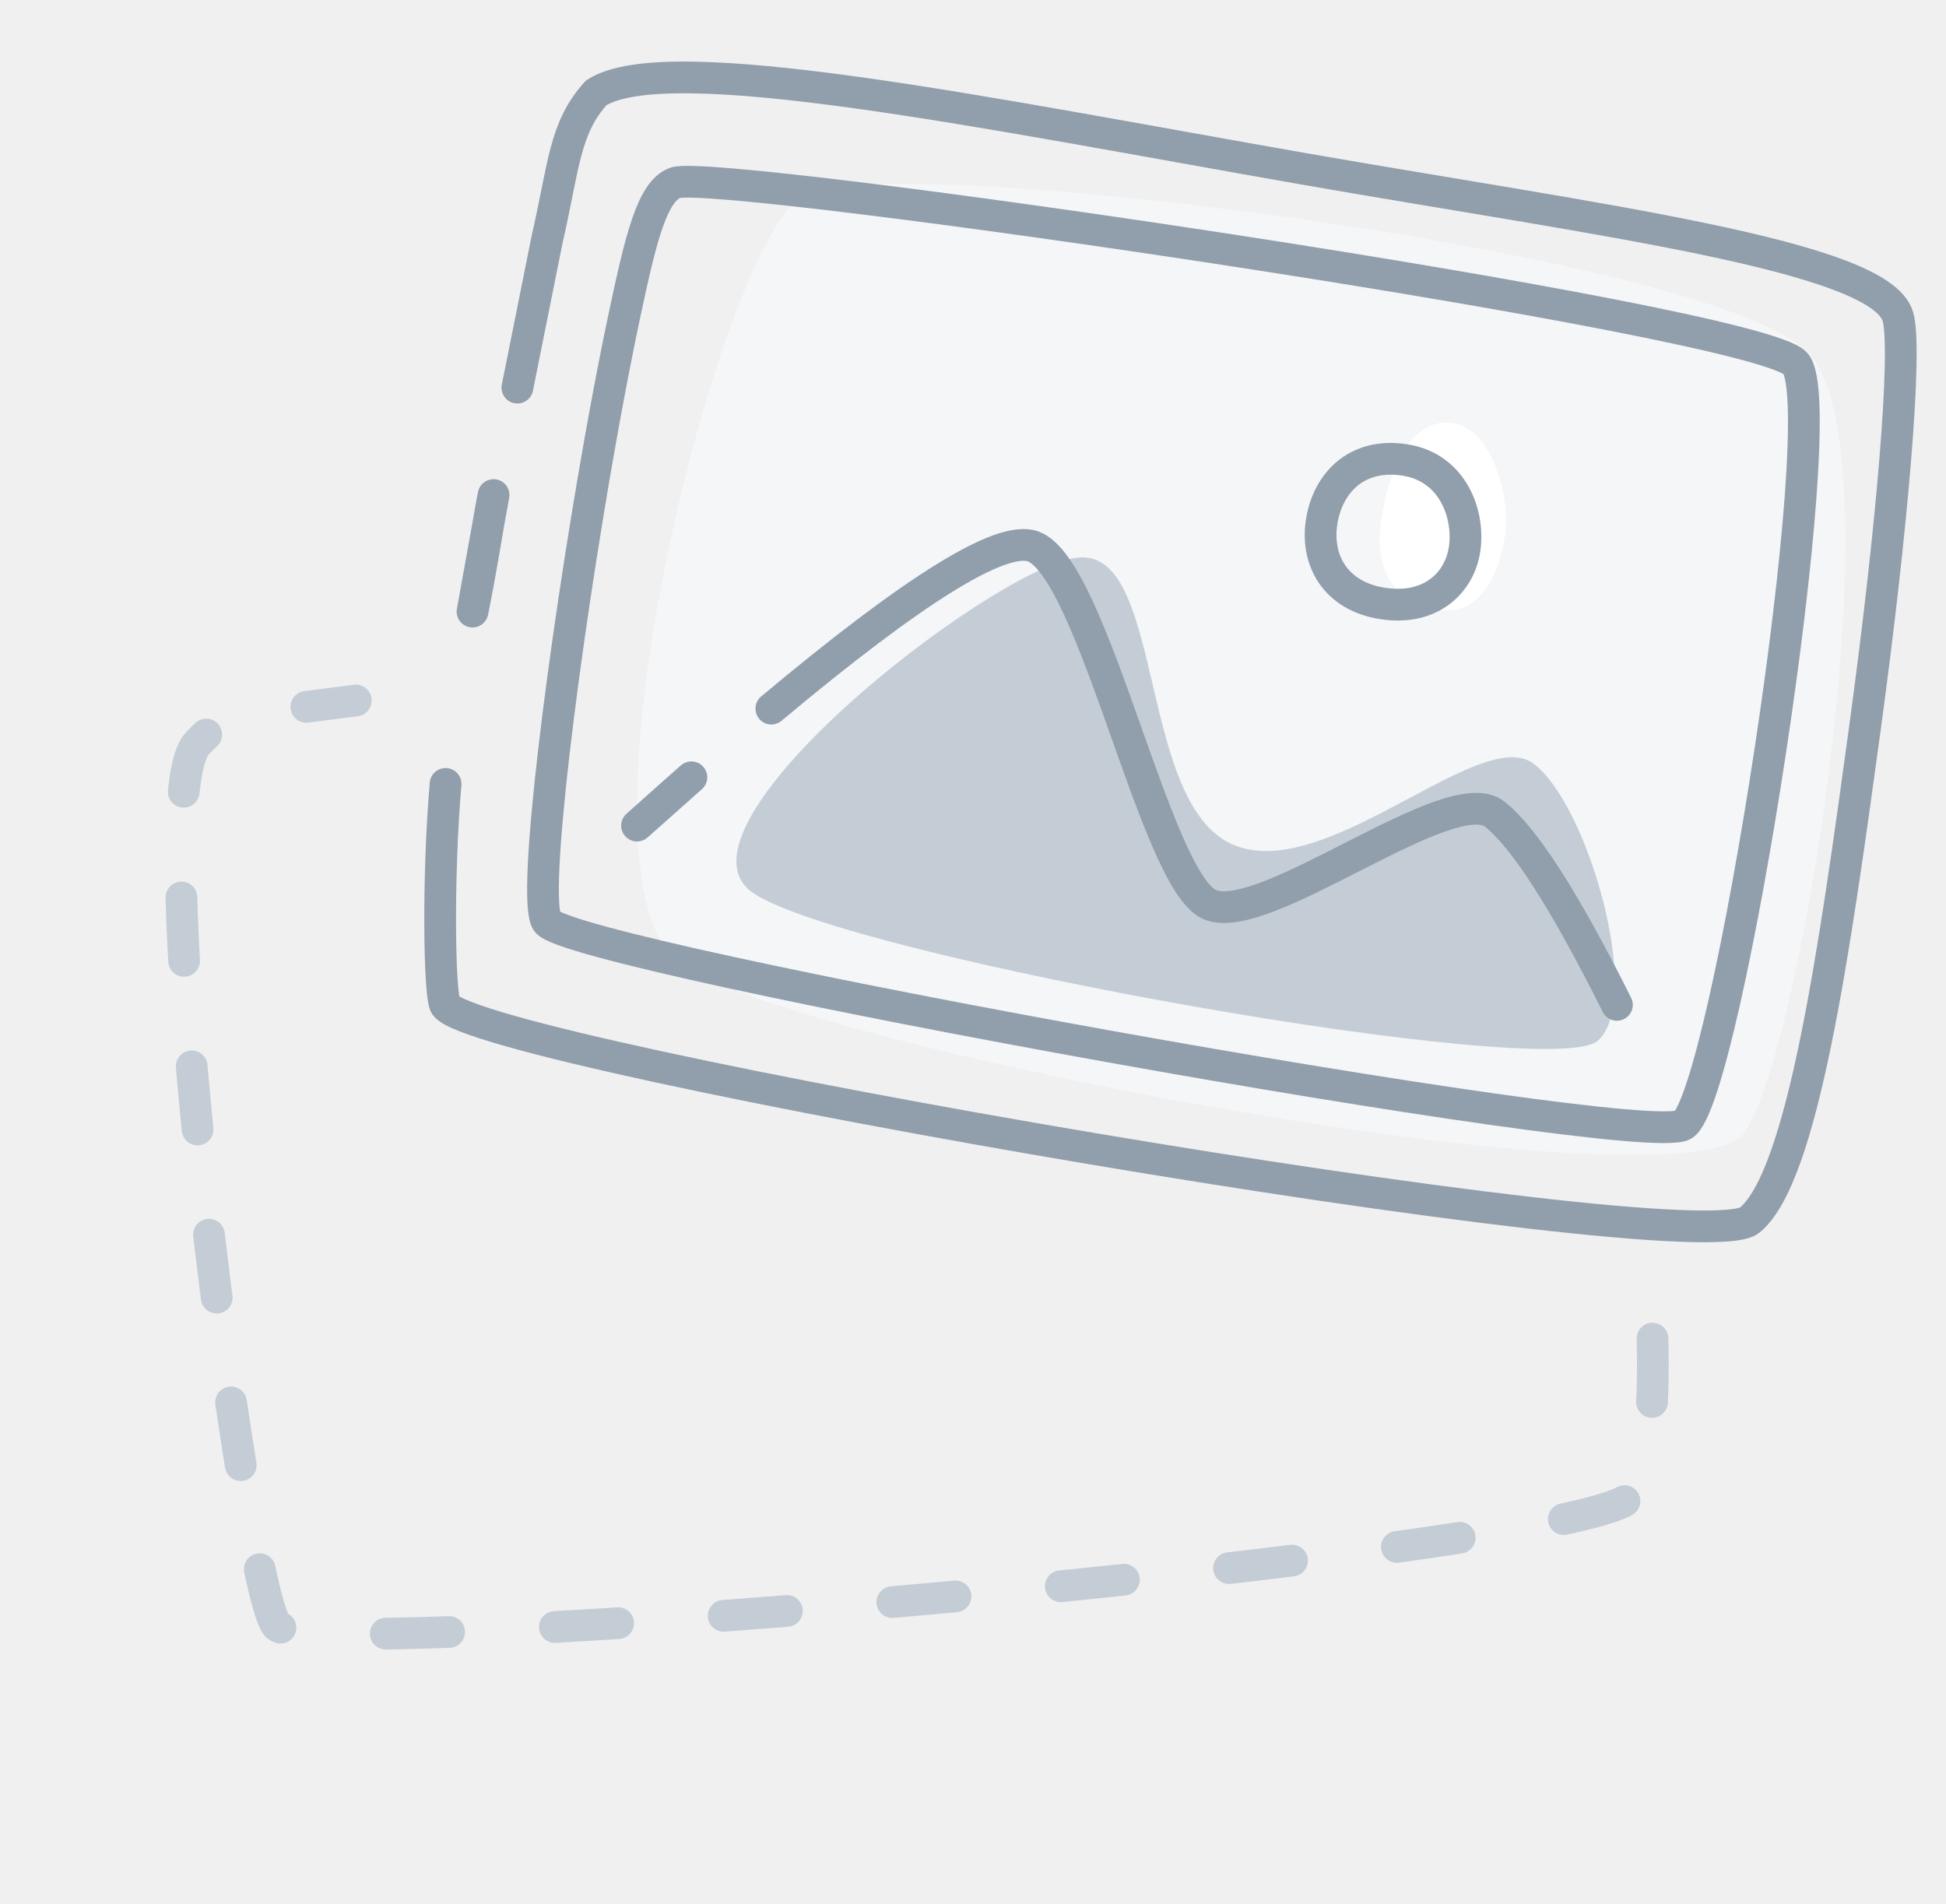
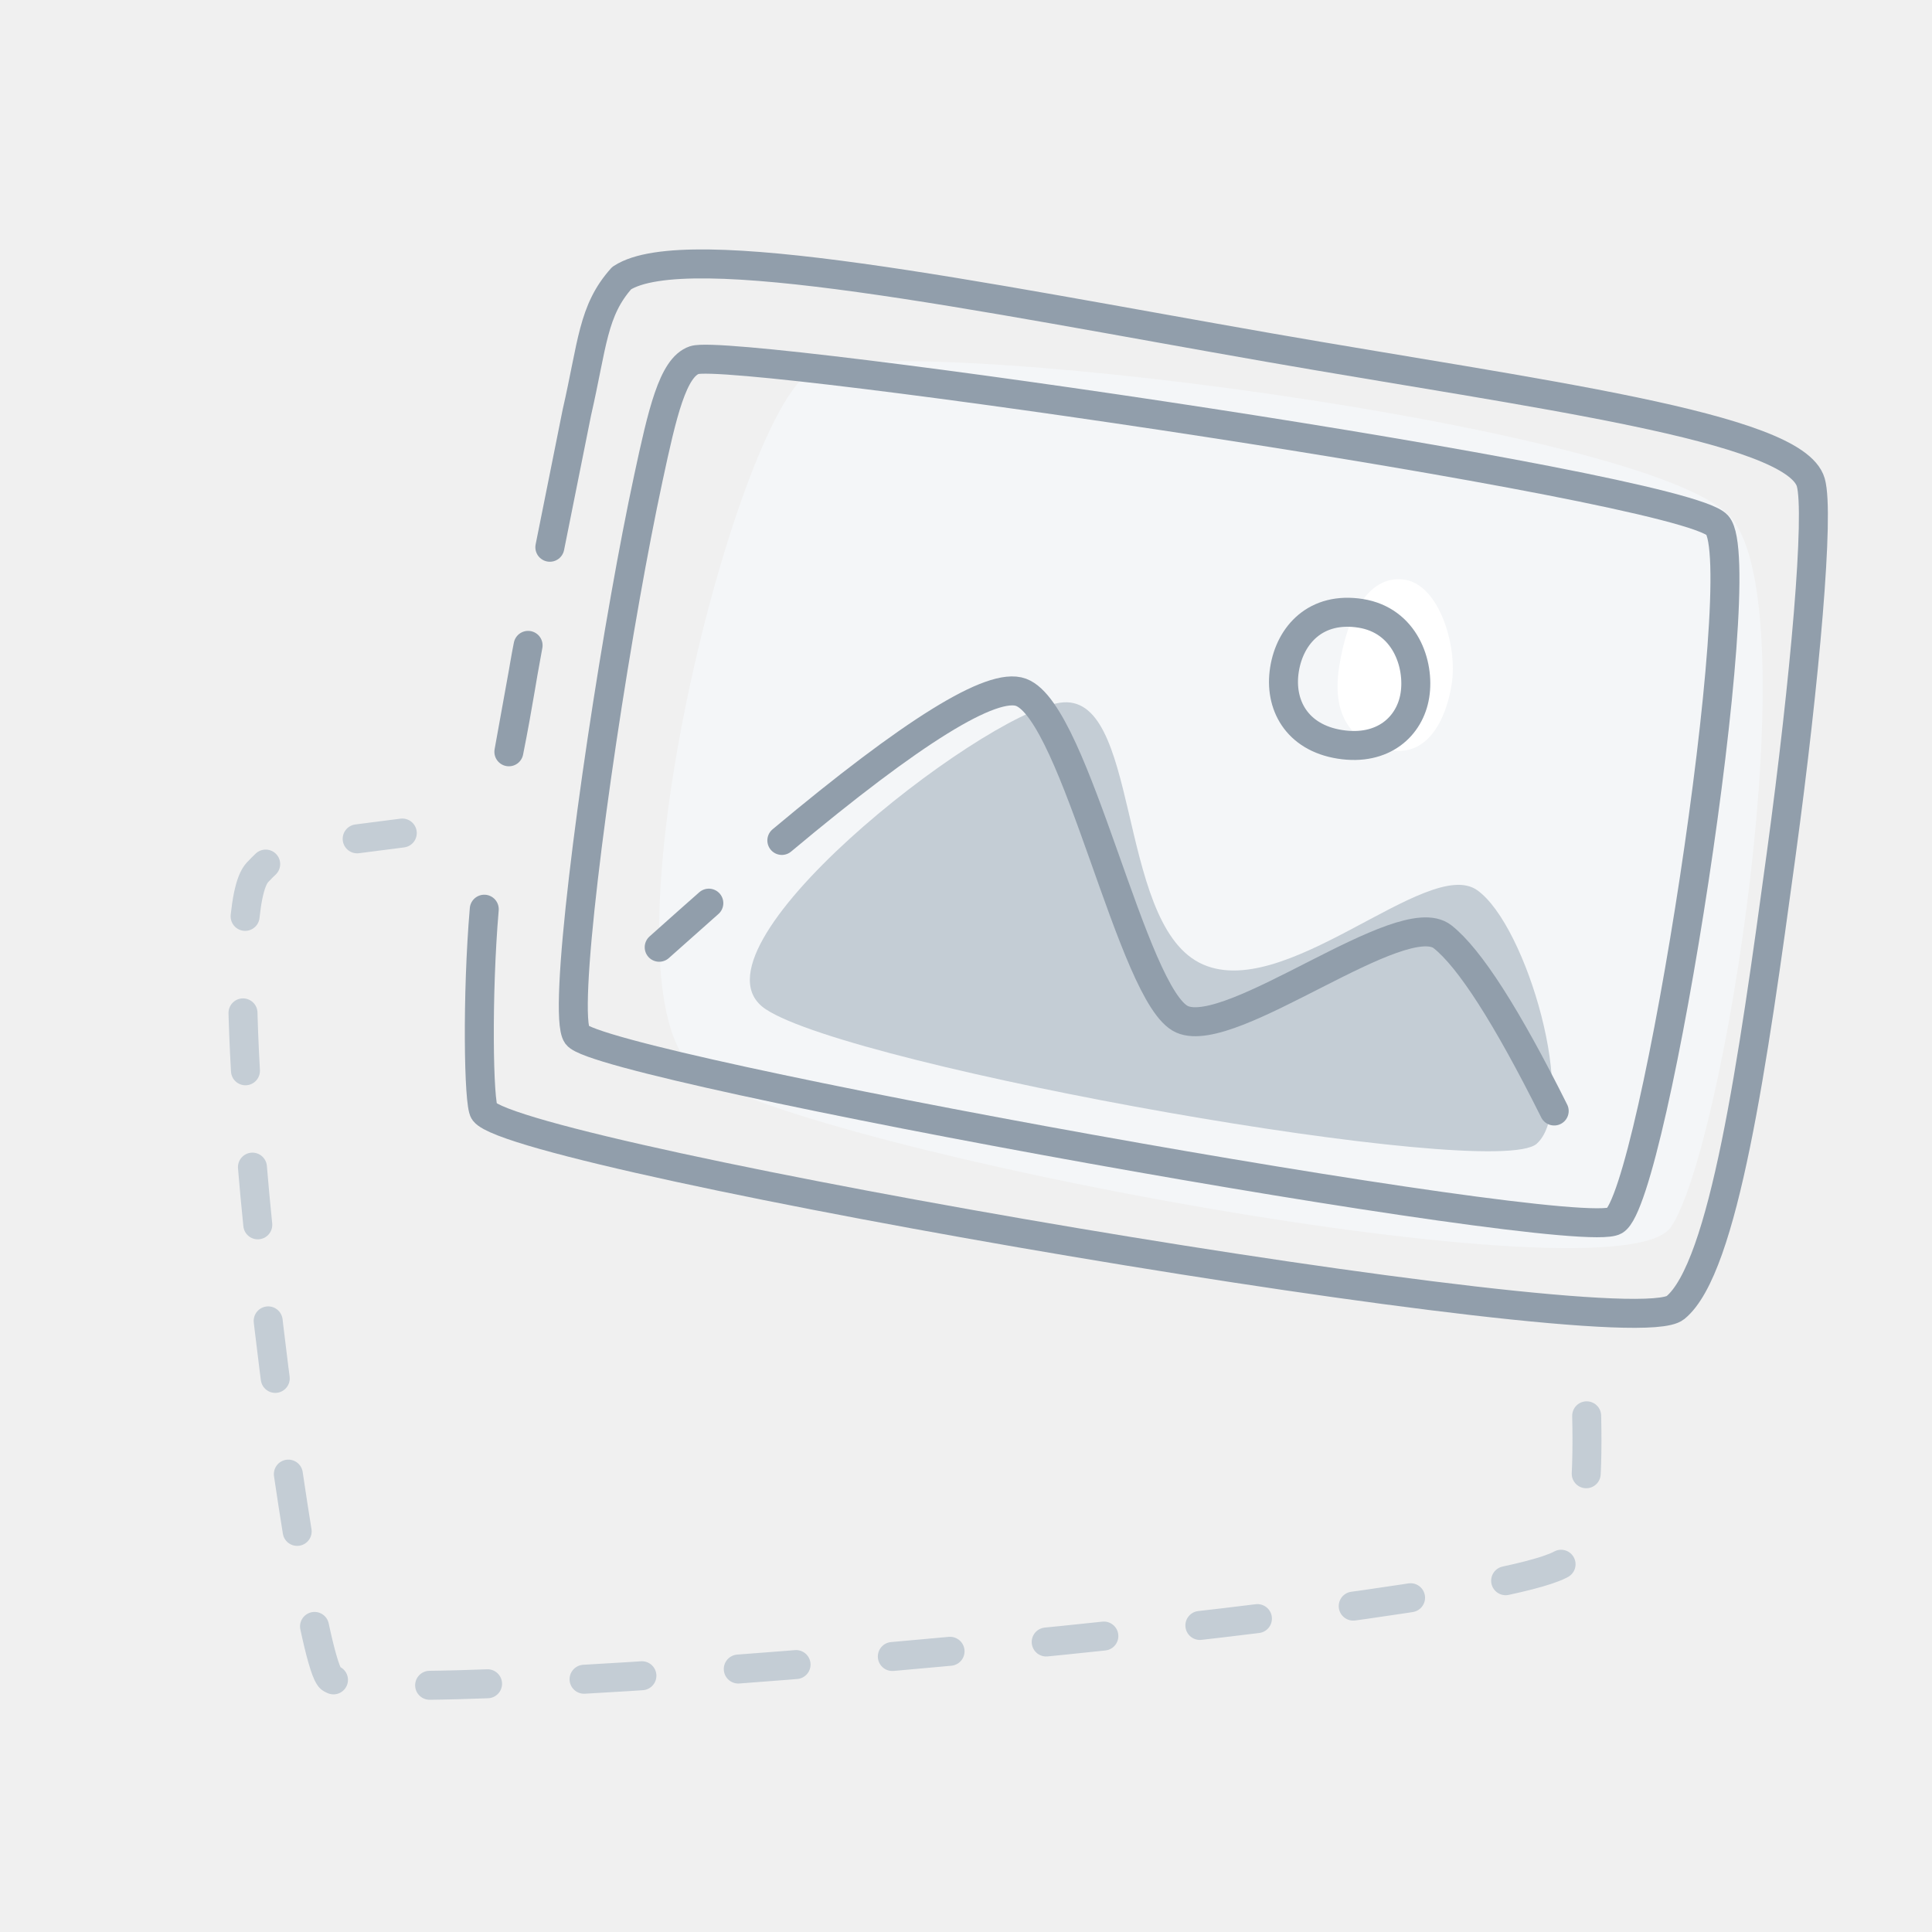
- <svg xmlns="http://www.w3.org/2000/svg" width="92" height="90" viewBox="0 0 92 90" fill="none">
-   <path d="M78.125 63.282C78.211 66.886 77.956 69.609 77.091 70.746C75.11 73.353 15.452 78.683 13.108 76.87C12.73 76.577 12.079 73.574 11.386 69.299C11.082 67.421 10.769 65.299 10.468 63.052C8.93 51.583 7.686 36.888 9.326 35.153C10.658 33.743 10.797 33.909 16.821 33.117" stroke="#C4CDD5" stroke-width="1.5" stroke-linecap="round" stroke-linejoin="round" stroke-dasharray="3 5" />
-   <path d="M37.955 9.253C41.904 6.992 81.518 12.041 85.593 16.785C89.667 21.528 85.219 49.565 82.479 53.523C79.739 57.482 37.925 49.572 32.192 45.573C26.459 41.573 34.006 11.514 37.955 9.253Z" fill="#F4F6F8" />
-   <path d="M24.46 18.326C24.727 16.997 25.192 14.672 25.858 11.351C26.672 7.805 26.672 6.077 28.178 4.395C31.519 2.208 46.589 5.349 61.651 7.984C75.49 10.403 88.893 12.076 89.726 14.968C90.183 16.554 89.436 25.093 88.192 34.241C86.728 44.995 85.228 55.626 82.72 57.682C80.136 59.801 22.908 49.927 21.065 47.541C20.767 47.155 20.684 41.503 21.065 37.06M22.339 28.913C22.837 26.428 23.085 24.647 23.334 23.404L22.339 28.913Z" stroke="#919EAB" stroke-width="1.5" stroke-linecap="round" stroke-linejoin="round" />
-   <path d="M35.627 42.231C31.115 39.209 46.659 27.037 50.847 26.376C55.035 25.715 53.756 37.585 58.073 39.826C62.39 42.066 69.89 34.257 72.463 36.077C75.035 37.898 77.722 47.233 75.544 49.198C73.366 51.163 40.138 45.254 35.627 42.231Z" fill="#C4CDD5" />
-   <path d="M31.934 8.639C33.976 7.945 83.025 15.101 84.882 17.182C86.738 19.263 81.619 51.972 79.575 53.18C77.532 54.388 27.104 45.276 25.864 43.577C25.118 42.555 26.658 30.513 28.372 20.861C28.765 18.65 29.166 16.565 29.552 14.766C30.281 11.367 30.821 9.018 31.934 8.639Z" stroke="#919EAB" stroke-width="1.5" />
-   <path d="M36.466 33.501C43.233 27.836 47.36 25.281 48.848 25.835C51.71 26.901 54.609 41.629 57.185 42.762C59.76 43.895 68.565 36.826 70.667 38.489C72.068 39.598 73.993 42.603 76.442 47.505M30.117 39.031C31.279 37.992 32.136 37.231 32.686 36.747L30.117 39.031Z" stroke="#919EAB" stroke-width="1.5" stroke-linecap="round" stroke-linejoin="round" />
-   <path d="M68.044 28.837C69.809 29.116 70.821 27.412 71.138 25.414C71.455 23.417 70.485 20.286 68.72 20.007C66.955 19.728 65.772 21.617 65.316 24.494C64.859 27.371 66.279 28.558 68.044 28.837Z" fill="white" />
-   <path d="M65.352 28.527C67.592 28.882 68.981 27.596 69.236 25.989C69.491 24.381 68.731 22.111 66.428 21.747C64.124 21.383 62.771 22.85 62.484 24.656C62.198 26.462 63.111 28.173 65.352 28.527Z" stroke="#919EAB" stroke-width="1.5" />
+ <svg xmlns="http://www.w3.org/2000/svg" width="100" height="100" viewBox="0 0 100 100" fill="none">
+   <path d="M82.126 73.282C82.212 76.887 81.957 79.609 81.092 80.746C79.111 83.353 19.453 88.683 17.11 86.87C16.731 86.577 16.08 83.574 15.387 79.299C15.083 77.421 14.77 75.299 14.469 73.052C12.931 61.583 11.687 46.889 13.327 45.153C14.659 43.743 14.798 43.909 20.822 43.118" stroke="#C4CDD5" stroke-width="1.5" stroke-linecap="round" stroke-linejoin="round" stroke-dasharray="3 5" />
+   <path d="M41.955 19.253C45.904 16.992 85.518 22.041 89.593 26.784C93.667 31.528 89.219 59.565 86.479 63.523C83.739 67.481 41.925 59.572 36.192 55.572C30.459 51.573 38.006 21.514 41.955 19.253Z" fill="#F4F6F8" />
+   <path d="M28.46 28.326C28.727 26.997 29.192 24.672 29.858 21.351C30.672 17.805 30.672 16.077 32.178 14.395C35.519 12.208 50.589 15.35 65.651 17.984C79.49 20.404 92.893 22.076 93.726 24.968C94.183 26.555 93.436 35.093 92.192 44.241C90.728 54.995 89.228 65.626 86.72 67.683C84.136 69.801 26.908 59.927 25.065 57.541C24.767 57.155 24.684 51.503 25.065 47.06M26.339 38.913C26.837 36.428 27.085 34.647 27.334 33.404L26.339 38.913Z" stroke="#919EAB" stroke-width="1.5" stroke-linecap="round" stroke-linejoin="round" />
+   <path d="M39.625 52.231C35.113 49.209 50.657 37.037 54.845 36.376C59.033 35.715 57.754 47.585 62.071 49.826C66.388 52.066 73.888 44.257 76.461 46.077C79.033 47.898 81.72 57.233 79.542 59.198C77.364 61.163 44.136 55.254 39.625 52.231Z" fill="#C4CDD5" />
+   <path d="M35.937 18.639C37.979 17.945 87.028 25.101 88.885 27.182C90.741 29.263 85.621 61.972 83.578 63.18C81.535 64.388 31.107 55.276 29.867 53.577C29.121 52.555 30.66 40.513 32.375 30.861C32.767 28.65 33.169 26.565 33.555 24.766C34.284 21.367 34.824 19.018 35.937 18.639Z" stroke="#919EAB" stroke-width="1.5" />
+   <path d="M40.468 43.501C47.236 37.836 51.363 35.281 52.851 35.835C55.713 36.901 58.612 51.628 61.188 52.761C63.763 53.895 72.568 46.825 74.67 48.489C76.071 49.597 77.996 52.603 80.445 57.505M34.12 49.03C35.282 47.992 36.139 47.23 36.689 46.747L34.12 49.03Z" stroke="#919EAB" stroke-width="1.5" stroke-linecap="round" stroke-linejoin="round" />
+   <path d="M72.045 38.837C73.81 39.116 74.822 37.412 75.139 35.414C75.456 33.417 74.486 30.286 72.721 30.007C70.956 29.728 69.773 31.617 69.317 34.494C68.861 37.371 70.28 38.558 72.045 38.837Z" fill="white" />
+   <path d="M69.351 38.527C71.591 38.881 72.98 37.596 73.235 35.988C73.49 34.381 72.731 32.111 70.427 31.746C68.123 31.382 66.77 32.849 66.484 34.655C66.197 36.461 67.11 38.173 69.351 38.527Z" stroke="#919EAB" stroke-width="1.5" />
</svg>
